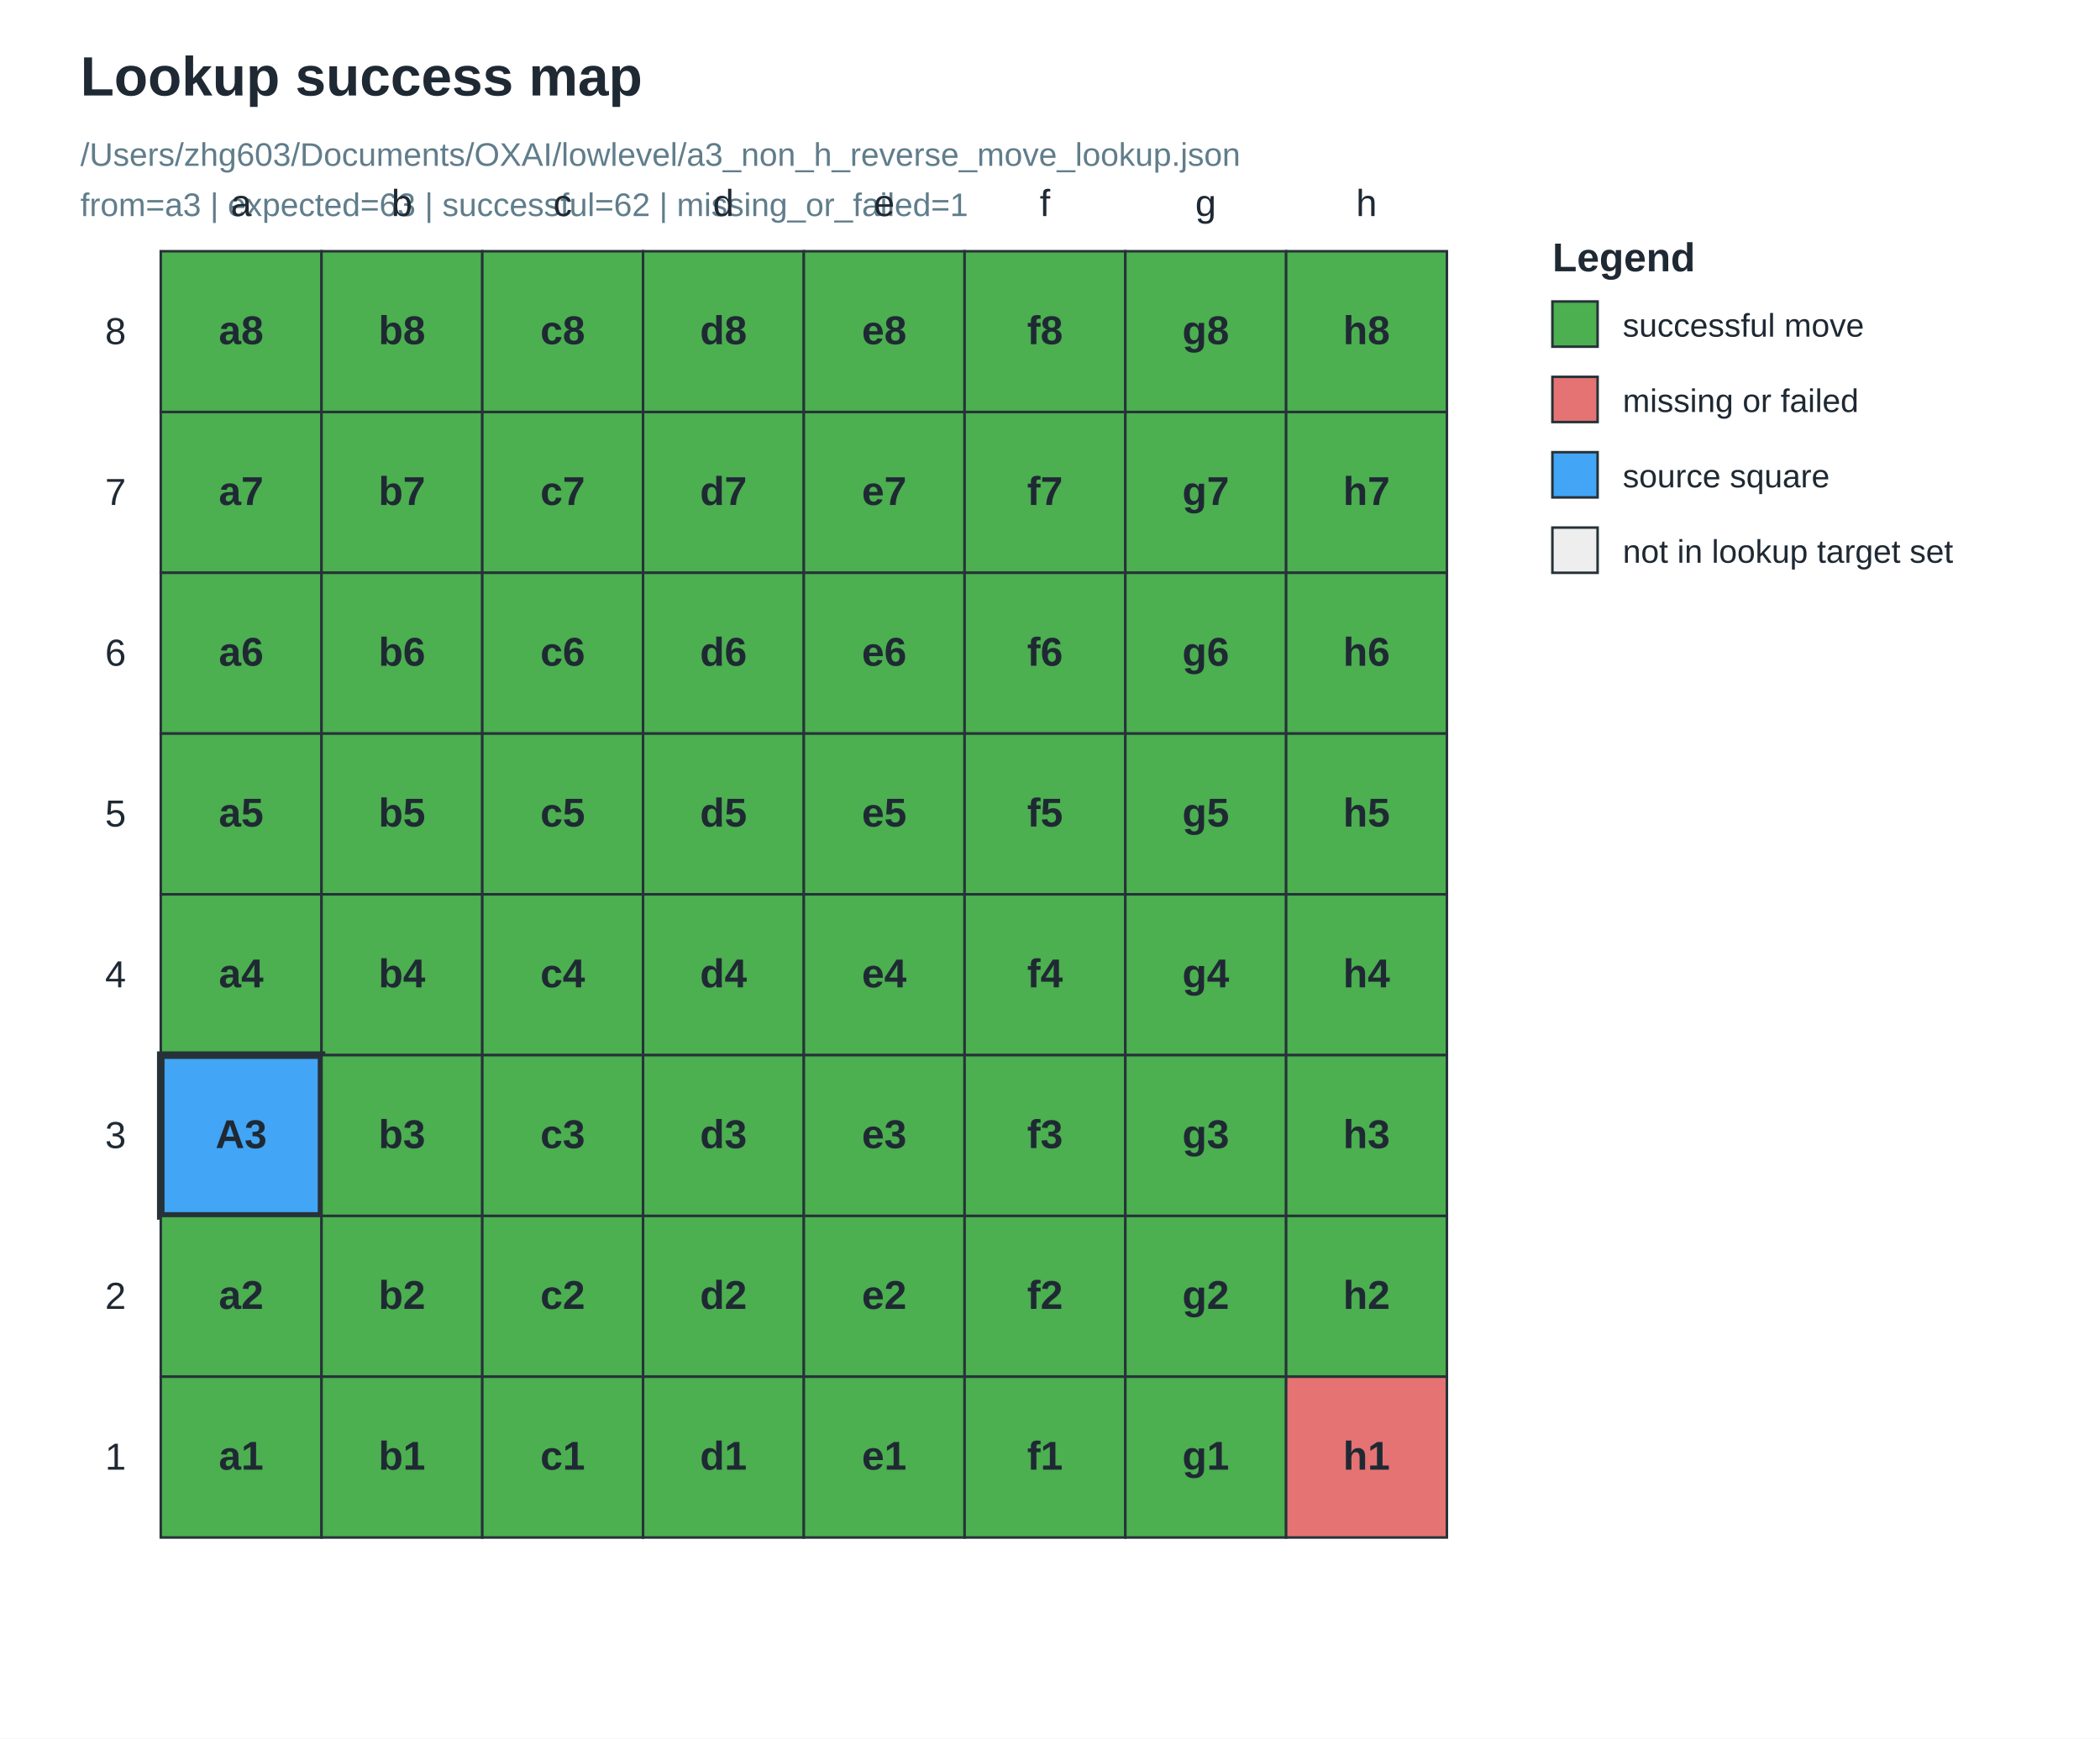
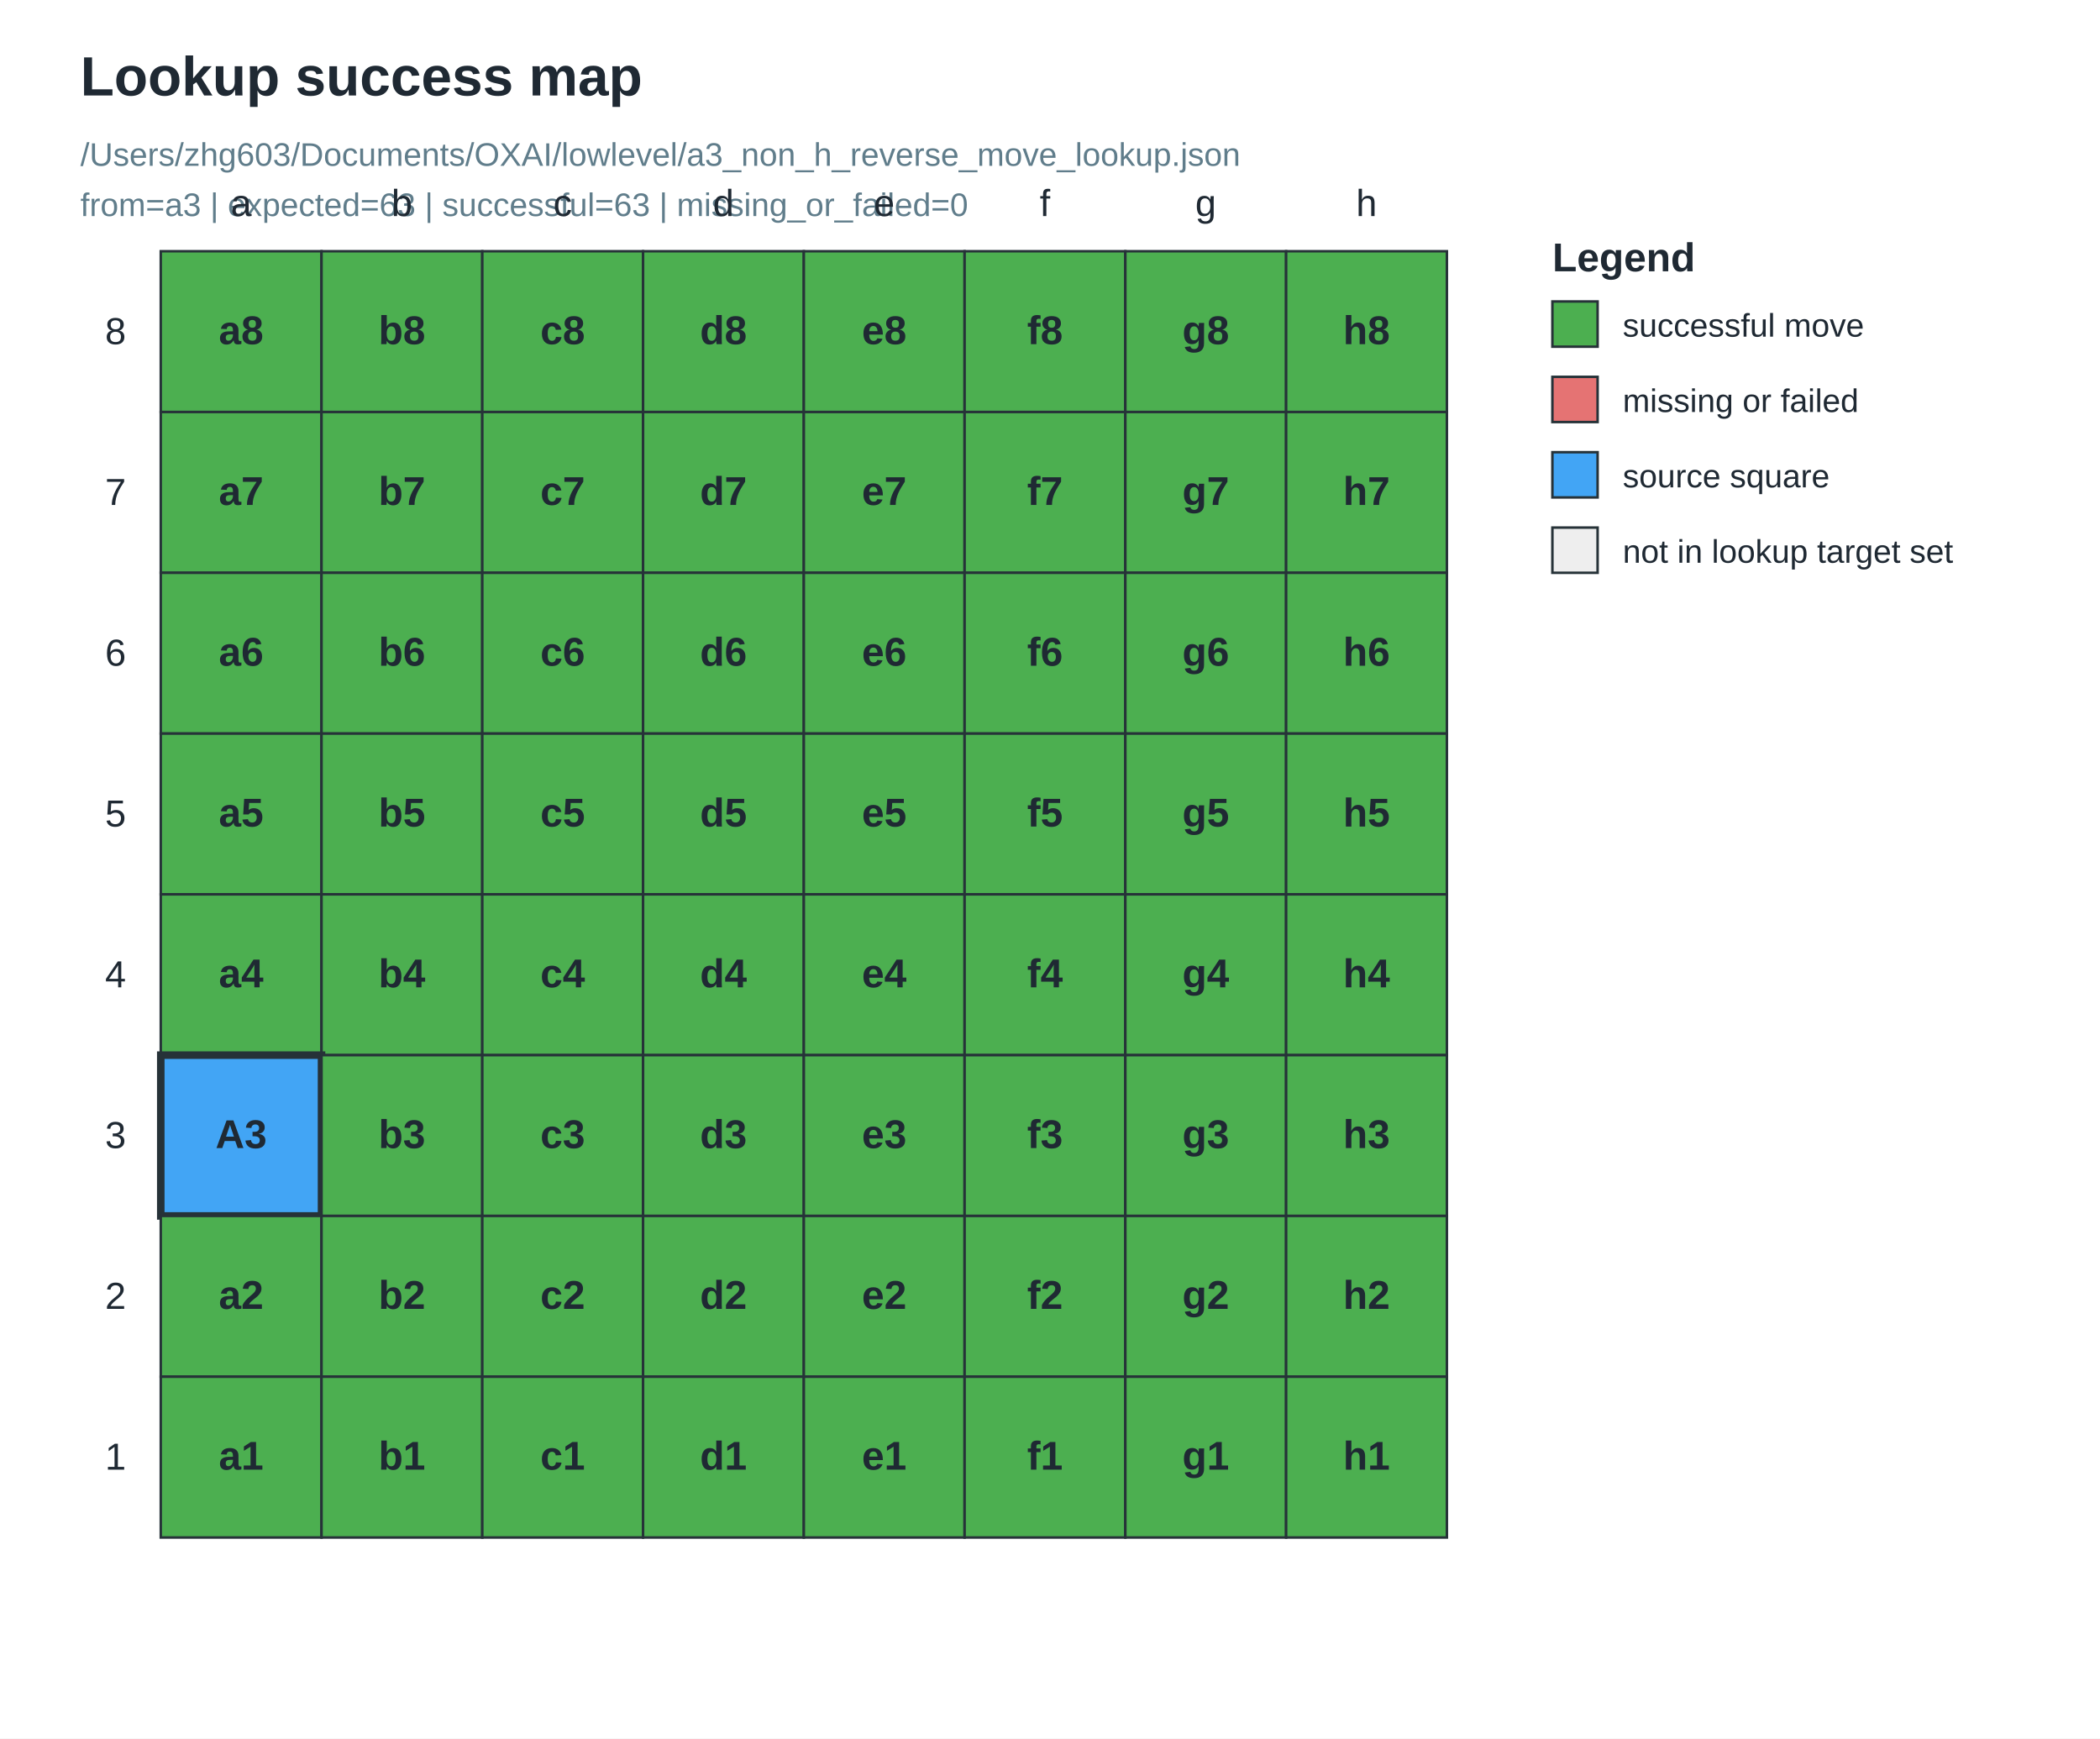
<svg xmlns="http://www.w3.org/2000/svg" width="836" height="692" viewBox="0 0 836 692">
  <rect width="100%" height="100%" fill="white" />
  <text x="32" y="38" font-family="Arial, sans-serif" font-size="22" font-weight="700" fill="#1f2933">Lookup success map</text>
  <text x="32" y="66" font-family="Arial, sans-serif" font-size="13" fill="#607d8b">/Users/zhg603/Documents/OXAI/lowlevel/a3_non_h_reverse_move_lookup.json</text>
-   <text x="32" y="86" font-family="Arial, sans-serif" font-size="13" fill="#607d8b">from=a3 | expected=63 | successful=62 | missing_or_failed=1</text>
+   <text x="32" y="86" font-family="Arial, sans-serif" font-size="13" fill="#607d8b">from=a3 | expected=63 | successful=63 | missing_or_failed=0</text>
  <text x="96.0" y="86" text-anchor="middle" font-family="Arial, sans-serif" font-size="15" fill="#1f2933">a</text>
  <text x="160.0" y="86" text-anchor="middle" font-family="Arial, sans-serif" font-size="15" fill="#1f2933">b</text>
  <text x="224.0" y="86" text-anchor="middle" font-family="Arial, sans-serif" font-size="15" fill="#1f2933">c</text>
  <text x="288.0" y="86" text-anchor="middle" font-family="Arial, sans-serif" font-size="15" fill="#1f2933">d</text>
  <text x="352.0" y="86" text-anchor="middle" font-family="Arial, sans-serif" font-size="15" fill="#1f2933">e</text>
  <text x="416.0" y="86" text-anchor="middle" font-family="Arial, sans-serif" font-size="15" fill="#1f2933">f</text>
  <text x="480.0" y="86" text-anchor="middle" font-family="Arial, sans-serif" font-size="15" fill="#1f2933">g</text>
  <text x="544.0" y="86" text-anchor="middle" font-family="Arial, sans-serif" font-size="15" fill="#1f2933">h</text>
  <text x="46" y="137.0" text-anchor="middle" font-family="Arial, sans-serif" font-size="15" fill="#1f2933">8</text>
  <text x="46" y="201.0" text-anchor="middle" font-family="Arial, sans-serif" font-size="15" fill="#1f2933">7</text>
  <text x="46" y="265.0" text-anchor="middle" font-family="Arial, sans-serif" font-size="15" fill="#1f2933">6</text>
  <text x="46" y="329.0" text-anchor="middle" font-family="Arial, sans-serif" font-size="15" fill="#1f2933">5</text>
  <text x="46" y="393.0" text-anchor="middle" font-family="Arial, sans-serif" font-size="15" fill="#1f2933">4</text>
  <text x="46" y="457.0" text-anchor="middle" font-family="Arial, sans-serif" font-size="15" fill="#1f2933">3</text>
  <text x="46" y="521.0" text-anchor="middle" font-family="Arial, sans-serif" font-size="15" fill="#1f2933">2</text>
  <text x="46" y="585.0" text-anchor="middle" font-family="Arial, sans-serif" font-size="15" fill="#1f2933">1</text>
  <rect x="64" y="100" width="64" height="64" fill="#4caf50" stroke="#263238" stroke-width="1">
</rect>
  <text x="96.0" y="137.0" text-anchor="middle" font-family="Arial, sans-serif" font-size="16" font-weight="700" fill="#1f2933">a8</text>
  <rect x="128" y="100" width="64" height="64" fill="#4caf50" stroke="#263238" stroke-width="1">
</rect>
  <text x="160.0" y="137.0" text-anchor="middle" font-family="Arial, sans-serif" font-size="16" font-weight="700" fill="#1f2933">b8</text>
  <rect x="192" y="100" width="64" height="64" fill="#4caf50" stroke="#263238" stroke-width="1">
</rect>
  <text x="224.0" y="137.0" text-anchor="middle" font-family="Arial, sans-serif" font-size="16" font-weight="700" fill="#1f2933">c8</text>
  <rect x="256" y="100" width="64" height="64" fill="#4caf50" stroke="#263238" stroke-width="1">
</rect>
  <text x="288.0" y="137.0" text-anchor="middle" font-family="Arial, sans-serif" font-size="16" font-weight="700" fill="#1f2933">d8</text>
  <rect x="320" y="100" width="64" height="64" fill="#4caf50" stroke="#263238" stroke-width="1">
</rect>
  <text x="352.0" y="137.0" text-anchor="middle" font-family="Arial, sans-serif" font-size="16" font-weight="700" fill="#1f2933">e8</text>
  <rect x="384" y="100" width="64" height="64" fill="#4caf50" stroke="#263238" stroke-width="1">
</rect>
  <text x="416.0" y="137.0" text-anchor="middle" font-family="Arial, sans-serif" font-size="16" font-weight="700" fill="#1f2933">f8</text>
  <rect x="448" y="100" width="64" height="64" fill="#4caf50" stroke="#263238" stroke-width="1">
</rect>
  <text x="480.0" y="137.0" text-anchor="middle" font-family="Arial, sans-serif" font-size="16" font-weight="700" fill="#1f2933">g8</text>
  <rect x="512" y="100" width="64" height="64" fill="#4caf50" stroke="#263238" stroke-width="1">
</rect>
  <text x="544.0" y="137.0" text-anchor="middle" font-family="Arial, sans-serif" font-size="16" font-weight="700" fill="#1f2933">h8</text>
  <rect x="64" y="164" width="64" height="64" fill="#4caf50" stroke="#263238" stroke-width="1">
</rect>
  <text x="96.0" y="201.0" text-anchor="middle" font-family="Arial, sans-serif" font-size="16" font-weight="700" fill="#1f2933">a7</text>
  <rect x="128" y="164" width="64" height="64" fill="#4caf50" stroke="#263238" stroke-width="1">
</rect>
  <text x="160.0" y="201.0" text-anchor="middle" font-family="Arial, sans-serif" font-size="16" font-weight="700" fill="#1f2933">b7</text>
  <rect x="192" y="164" width="64" height="64" fill="#4caf50" stroke="#263238" stroke-width="1">
</rect>
  <text x="224.0" y="201.0" text-anchor="middle" font-family="Arial, sans-serif" font-size="16" font-weight="700" fill="#1f2933">c7</text>
  <rect x="256" y="164" width="64" height="64" fill="#4caf50" stroke="#263238" stroke-width="1">
</rect>
  <text x="288.0" y="201.0" text-anchor="middle" font-family="Arial, sans-serif" font-size="16" font-weight="700" fill="#1f2933">d7</text>
  <rect x="320" y="164" width="64" height="64" fill="#4caf50" stroke="#263238" stroke-width="1">
</rect>
  <text x="352.0" y="201.0" text-anchor="middle" font-family="Arial, sans-serif" font-size="16" font-weight="700" fill="#1f2933">e7</text>
  <rect x="384" y="164" width="64" height="64" fill="#4caf50" stroke="#263238" stroke-width="1">
</rect>
  <text x="416.0" y="201.0" text-anchor="middle" font-family="Arial, sans-serif" font-size="16" font-weight="700" fill="#1f2933">f7</text>
  <rect x="448" y="164" width="64" height="64" fill="#4caf50" stroke="#263238" stroke-width="1">
</rect>
  <text x="480.0" y="201.0" text-anchor="middle" font-family="Arial, sans-serif" font-size="16" font-weight="700" fill="#1f2933">g7</text>
  <rect x="512" y="164" width="64" height="64" fill="#4caf50" stroke="#263238" stroke-width="1">
</rect>
  <text x="544.0" y="201.0" text-anchor="middle" font-family="Arial, sans-serif" font-size="16" font-weight="700" fill="#1f2933">h7</text>
  <rect x="64" y="228" width="64" height="64" fill="#4caf50" stroke="#263238" stroke-width="1">
</rect>
  <text x="96.0" y="265.0" text-anchor="middle" font-family="Arial, sans-serif" font-size="16" font-weight="700" fill="#1f2933">a6</text>
  <rect x="128" y="228" width="64" height="64" fill="#4caf50" stroke="#263238" stroke-width="1">
</rect>
  <text x="160.0" y="265.0" text-anchor="middle" font-family="Arial, sans-serif" font-size="16" font-weight="700" fill="#1f2933">b6</text>
  <rect x="192" y="228" width="64" height="64" fill="#4caf50" stroke="#263238" stroke-width="1">
</rect>
  <text x="224.0" y="265.0" text-anchor="middle" font-family="Arial, sans-serif" font-size="16" font-weight="700" fill="#1f2933">c6</text>
  <rect x="256" y="228" width="64" height="64" fill="#4caf50" stroke="#263238" stroke-width="1">
</rect>
  <text x="288.0" y="265.0" text-anchor="middle" font-family="Arial, sans-serif" font-size="16" font-weight="700" fill="#1f2933">d6</text>
  <rect x="320" y="228" width="64" height="64" fill="#4caf50" stroke="#263238" stroke-width="1">
</rect>
  <text x="352.0" y="265.0" text-anchor="middle" font-family="Arial, sans-serif" font-size="16" font-weight="700" fill="#1f2933">e6</text>
  <rect x="384" y="228" width="64" height="64" fill="#4caf50" stroke="#263238" stroke-width="1">
</rect>
  <text x="416.0" y="265.0" text-anchor="middle" font-family="Arial, sans-serif" font-size="16" font-weight="700" fill="#1f2933">f6</text>
  <rect x="448" y="228" width="64" height="64" fill="#4caf50" stroke="#263238" stroke-width="1">
</rect>
  <text x="480.0" y="265.0" text-anchor="middle" font-family="Arial, sans-serif" font-size="16" font-weight="700" fill="#1f2933">g6</text>
  <rect x="512" y="228" width="64" height="64" fill="#4caf50" stroke="#263238" stroke-width="1">
</rect>
  <text x="544.0" y="265.0" text-anchor="middle" font-family="Arial, sans-serif" font-size="16" font-weight="700" fill="#1f2933">h6</text>
  <rect x="64" y="292" width="64" height="64" fill="#4caf50" stroke="#263238" stroke-width="1">
</rect>
  <text x="96.0" y="329.0" text-anchor="middle" font-family="Arial, sans-serif" font-size="16" font-weight="700" fill="#1f2933">a5</text>
  <rect x="128" y="292" width="64" height="64" fill="#4caf50" stroke="#263238" stroke-width="1">
</rect>
  <text x="160.0" y="329.0" text-anchor="middle" font-family="Arial, sans-serif" font-size="16" font-weight="700" fill="#1f2933">b5</text>
  <rect x="192" y="292" width="64" height="64" fill="#4caf50" stroke="#263238" stroke-width="1">
</rect>
  <text x="224.0" y="329.0" text-anchor="middle" font-family="Arial, sans-serif" font-size="16" font-weight="700" fill="#1f2933">c5</text>
  <rect x="256" y="292" width="64" height="64" fill="#4caf50" stroke="#263238" stroke-width="1">
</rect>
  <text x="288.0" y="329.0" text-anchor="middle" font-family="Arial, sans-serif" font-size="16" font-weight="700" fill="#1f2933">d5</text>
  <rect x="320" y="292" width="64" height="64" fill="#4caf50" stroke="#263238" stroke-width="1">
</rect>
  <text x="352.0" y="329.0" text-anchor="middle" font-family="Arial, sans-serif" font-size="16" font-weight="700" fill="#1f2933">e5</text>
  <rect x="384" y="292" width="64" height="64" fill="#4caf50" stroke="#263238" stroke-width="1">
</rect>
  <text x="416.0" y="329.0" text-anchor="middle" font-family="Arial, sans-serif" font-size="16" font-weight="700" fill="#1f2933">f5</text>
  <rect x="448" y="292" width="64" height="64" fill="#4caf50" stroke="#263238" stroke-width="1">
</rect>
  <text x="480.0" y="329.0" text-anchor="middle" font-family="Arial, sans-serif" font-size="16" font-weight="700" fill="#1f2933">g5</text>
  <rect x="512" y="292" width="64" height="64" fill="#4caf50" stroke="#263238" stroke-width="1">
</rect>
  <text x="544.0" y="329.0" text-anchor="middle" font-family="Arial, sans-serif" font-size="16" font-weight="700" fill="#1f2933">h5</text>
  <rect x="64" y="356" width="64" height="64" fill="#4caf50" stroke="#263238" stroke-width="1">
</rect>
  <text x="96.0" y="393.0" text-anchor="middle" font-family="Arial, sans-serif" font-size="16" font-weight="700" fill="#1f2933">a4</text>
  <rect x="128" y="356" width="64" height="64" fill="#4caf50" stroke="#263238" stroke-width="1">
</rect>
  <text x="160.0" y="393.0" text-anchor="middle" font-family="Arial, sans-serif" font-size="16" font-weight="700" fill="#1f2933">b4</text>
  <rect x="192" y="356" width="64" height="64" fill="#4caf50" stroke="#263238" stroke-width="1">
</rect>
  <text x="224.0" y="393.0" text-anchor="middle" font-family="Arial, sans-serif" font-size="16" font-weight="700" fill="#1f2933">c4</text>
  <rect x="256" y="356" width="64" height="64" fill="#4caf50" stroke="#263238" stroke-width="1">
</rect>
  <text x="288.0" y="393.0" text-anchor="middle" font-family="Arial, sans-serif" font-size="16" font-weight="700" fill="#1f2933">d4</text>
  <rect x="320" y="356" width="64" height="64" fill="#4caf50" stroke="#263238" stroke-width="1">
</rect>
  <text x="352.0" y="393.0" text-anchor="middle" font-family="Arial, sans-serif" font-size="16" font-weight="700" fill="#1f2933">e4</text>
  <rect x="384" y="356" width="64" height="64" fill="#4caf50" stroke="#263238" stroke-width="1">
</rect>
  <text x="416.0" y="393.0" text-anchor="middle" font-family="Arial, sans-serif" font-size="16" font-weight="700" fill="#1f2933">f4</text>
  <rect x="448" y="356" width="64" height="64" fill="#4caf50" stroke="#263238" stroke-width="1">
</rect>
  <text x="480.0" y="393.0" text-anchor="middle" font-family="Arial, sans-serif" font-size="16" font-weight="700" fill="#1f2933">g4</text>
  <rect x="512" y="356" width="64" height="64" fill="#4caf50" stroke="#263238" stroke-width="1">
</rect>
  <text x="544.0" y="393.0" text-anchor="middle" font-family="Arial, sans-serif" font-size="16" font-weight="700" fill="#1f2933">h4</text>
  <rect x="64" y="420" width="64" height="64" fill="#42a5f5" stroke="#263238" stroke-width="3">
</rect>
  <text x="96.0" y="457.0" text-anchor="middle" font-family="Arial, sans-serif" font-size="16" font-weight="700" fill="#1f2933">A3</text>
  <rect x="128" y="420" width="64" height="64" fill="#4caf50" stroke="#263238" stroke-width="1">
</rect>
  <text x="160.0" y="457.0" text-anchor="middle" font-family="Arial, sans-serif" font-size="16" font-weight="700" fill="#1f2933">b3</text>
  <rect x="192" y="420" width="64" height="64" fill="#4caf50" stroke="#263238" stroke-width="1">
</rect>
  <text x="224.0" y="457.0" text-anchor="middle" font-family="Arial, sans-serif" font-size="16" font-weight="700" fill="#1f2933">c3</text>
  <rect x="256" y="420" width="64" height="64" fill="#4caf50" stroke="#263238" stroke-width="1">
</rect>
  <text x="288.0" y="457.0" text-anchor="middle" font-family="Arial, sans-serif" font-size="16" font-weight="700" fill="#1f2933">d3</text>
  <rect x="320" y="420" width="64" height="64" fill="#4caf50" stroke="#263238" stroke-width="1">
</rect>
  <text x="352.0" y="457.0" text-anchor="middle" font-family="Arial, sans-serif" font-size="16" font-weight="700" fill="#1f2933">e3</text>
  <rect x="384" y="420" width="64" height="64" fill="#4caf50" stroke="#263238" stroke-width="1">
</rect>
  <text x="416.0" y="457.0" text-anchor="middle" font-family="Arial, sans-serif" font-size="16" font-weight="700" fill="#1f2933">f3</text>
  <rect x="448" y="420" width="64" height="64" fill="#4caf50" stroke="#263238" stroke-width="1">
</rect>
  <text x="480.0" y="457.0" text-anchor="middle" font-family="Arial, sans-serif" font-size="16" font-weight="700" fill="#1f2933">g3</text>
  <rect x="512" y="420" width="64" height="64" fill="#4caf50" stroke="#263238" stroke-width="1">
</rect>
  <text x="544.0" y="457.0" text-anchor="middle" font-family="Arial, sans-serif" font-size="16" font-weight="700" fill="#1f2933">h3</text>
  <rect x="64" y="484" width="64" height="64" fill="#4caf50" stroke="#263238" stroke-width="1">
</rect>
  <text x="96.0" y="521.0" text-anchor="middle" font-family="Arial, sans-serif" font-size="16" font-weight="700" fill="#1f2933">a2</text>
  <rect x="128" y="484" width="64" height="64" fill="#4caf50" stroke="#263238" stroke-width="1">
</rect>
  <text x="160.0" y="521.0" text-anchor="middle" font-family="Arial, sans-serif" font-size="16" font-weight="700" fill="#1f2933">b2</text>
  <rect x="192" y="484" width="64" height="64" fill="#4caf50" stroke="#263238" stroke-width="1">
</rect>
  <text x="224.0" y="521.0" text-anchor="middle" font-family="Arial, sans-serif" font-size="16" font-weight="700" fill="#1f2933">c2</text>
  <rect x="256" y="484" width="64" height="64" fill="#4caf50" stroke="#263238" stroke-width="1">
</rect>
  <text x="288.0" y="521.0" text-anchor="middle" font-family="Arial, sans-serif" font-size="16" font-weight="700" fill="#1f2933">d2</text>
  <rect x="320" y="484" width="64" height="64" fill="#4caf50" stroke="#263238" stroke-width="1">
</rect>
  <text x="352.0" y="521.0" text-anchor="middle" font-family="Arial, sans-serif" font-size="16" font-weight="700" fill="#1f2933">e2</text>
  <rect x="384" y="484" width="64" height="64" fill="#4caf50" stroke="#263238" stroke-width="1">
</rect>
  <text x="416.0" y="521.0" text-anchor="middle" font-family="Arial, sans-serif" font-size="16" font-weight="700" fill="#1f2933">f2</text>
  <rect x="448" y="484" width="64" height="64" fill="#4caf50" stroke="#263238" stroke-width="1">
</rect>
  <text x="480.0" y="521.0" text-anchor="middle" font-family="Arial, sans-serif" font-size="16" font-weight="700" fill="#1f2933">g2</text>
  <rect x="512" y="484" width="64" height="64" fill="#4caf50" stroke="#263238" stroke-width="1">
</rect>
  <text x="544.0" y="521.0" text-anchor="middle" font-family="Arial, sans-serif" font-size="16" font-weight="700" fill="#1f2933">h2</text>
  <rect x="64" y="548" width="64" height="64" fill="#4caf50" stroke="#263238" stroke-width="1">
</rect>
  <text x="96.0" y="585.0" text-anchor="middle" font-family="Arial, sans-serif" font-size="16" font-weight="700" fill="#1f2933">a1</text>
  <rect x="128" y="548" width="64" height="64" fill="#4caf50" stroke="#263238" stroke-width="1">
</rect>
  <text x="160.0" y="585.0" text-anchor="middle" font-family="Arial, sans-serif" font-size="16" font-weight="700" fill="#1f2933">b1</text>
  <rect x="192" y="548" width="64" height="64" fill="#4caf50" stroke="#263238" stroke-width="1">
</rect>
  <text x="224.0" y="585.0" text-anchor="middle" font-family="Arial, sans-serif" font-size="16" font-weight="700" fill="#1f2933">c1</text>
  <rect x="256" y="548" width="64" height="64" fill="#4caf50" stroke="#263238" stroke-width="1">
</rect>
  <text x="288.0" y="585.0" text-anchor="middle" font-family="Arial, sans-serif" font-size="16" font-weight="700" fill="#1f2933">d1</text>
  <rect x="320" y="548" width="64" height="64" fill="#4caf50" stroke="#263238" stroke-width="1">
</rect>
  <text x="352.0" y="585.0" text-anchor="middle" font-family="Arial, sans-serif" font-size="16" font-weight="700" fill="#1f2933">e1</text>
  <rect x="384" y="548" width="64" height="64" fill="#4caf50" stroke="#263238" stroke-width="1">
</rect>
  <text x="416.0" y="585.0" text-anchor="middle" font-family="Arial, sans-serif" font-size="16" font-weight="700" fill="#1f2933">f1</text>
  <rect x="448" y="548" width="64" height="64" fill="#4caf50" stroke="#263238" stroke-width="1">
</rect>
  <text x="480.0" y="585.0" text-anchor="middle" font-family="Arial, sans-serif" font-size="16" font-weight="700" fill="#1f2933">g1</text>
-   <rect x="512" y="548" width="64" height="64" fill="#e57373" stroke="#263238" stroke-width="1">
+   <rect x="512" y="548" width="64" height="64" fill="#4caf50" stroke="#263238" stroke-width="1">
</rect>
  <text x="544.0" y="585.0" text-anchor="middle" font-family="Arial, sans-serif" font-size="16" font-weight="700" fill="#1f2933">h1</text>
  <text x="618" y="108" font-family="Arial, sans-serif" font-size="16" font-weight="700" fill="#1f2933">Legend</text>
  <rect x="618" y="120" width="18" height="18" fill="#4caf50" stroke="#263238" stroke-width="1" />
  <text x="646" y="134" font-family="Arial, sans-serif" font-size="13" fill="#1f2933">successful move</text>
  <rect x="618" y="150" width="18" height="18" fill="#e57373" stroke="#263238" stroke-width="1" />
  <text x="646" y="164" font-family="Arial, sans-serif" font-size="13" fill="#1f2933">missing or failed</text>
  <rect x="618" y="180" width="18" height="18" fill="#42a5f5" stroke="#263238" stroke-width="1" />
  <text x="646" y="194" font-family="Arial, sans-serif" font-size="13" fill="#1f2933">source square</text>
  <rect x="618" y="210" width="18" height="18" fill="#eeeeee" stroke="#263238" stroke-width="1" />
  <text x="646" y="224" font-family="Arial, sans-serif" font-size="13" fill="#1f2933">not in lookup target set</text>
</svg>
